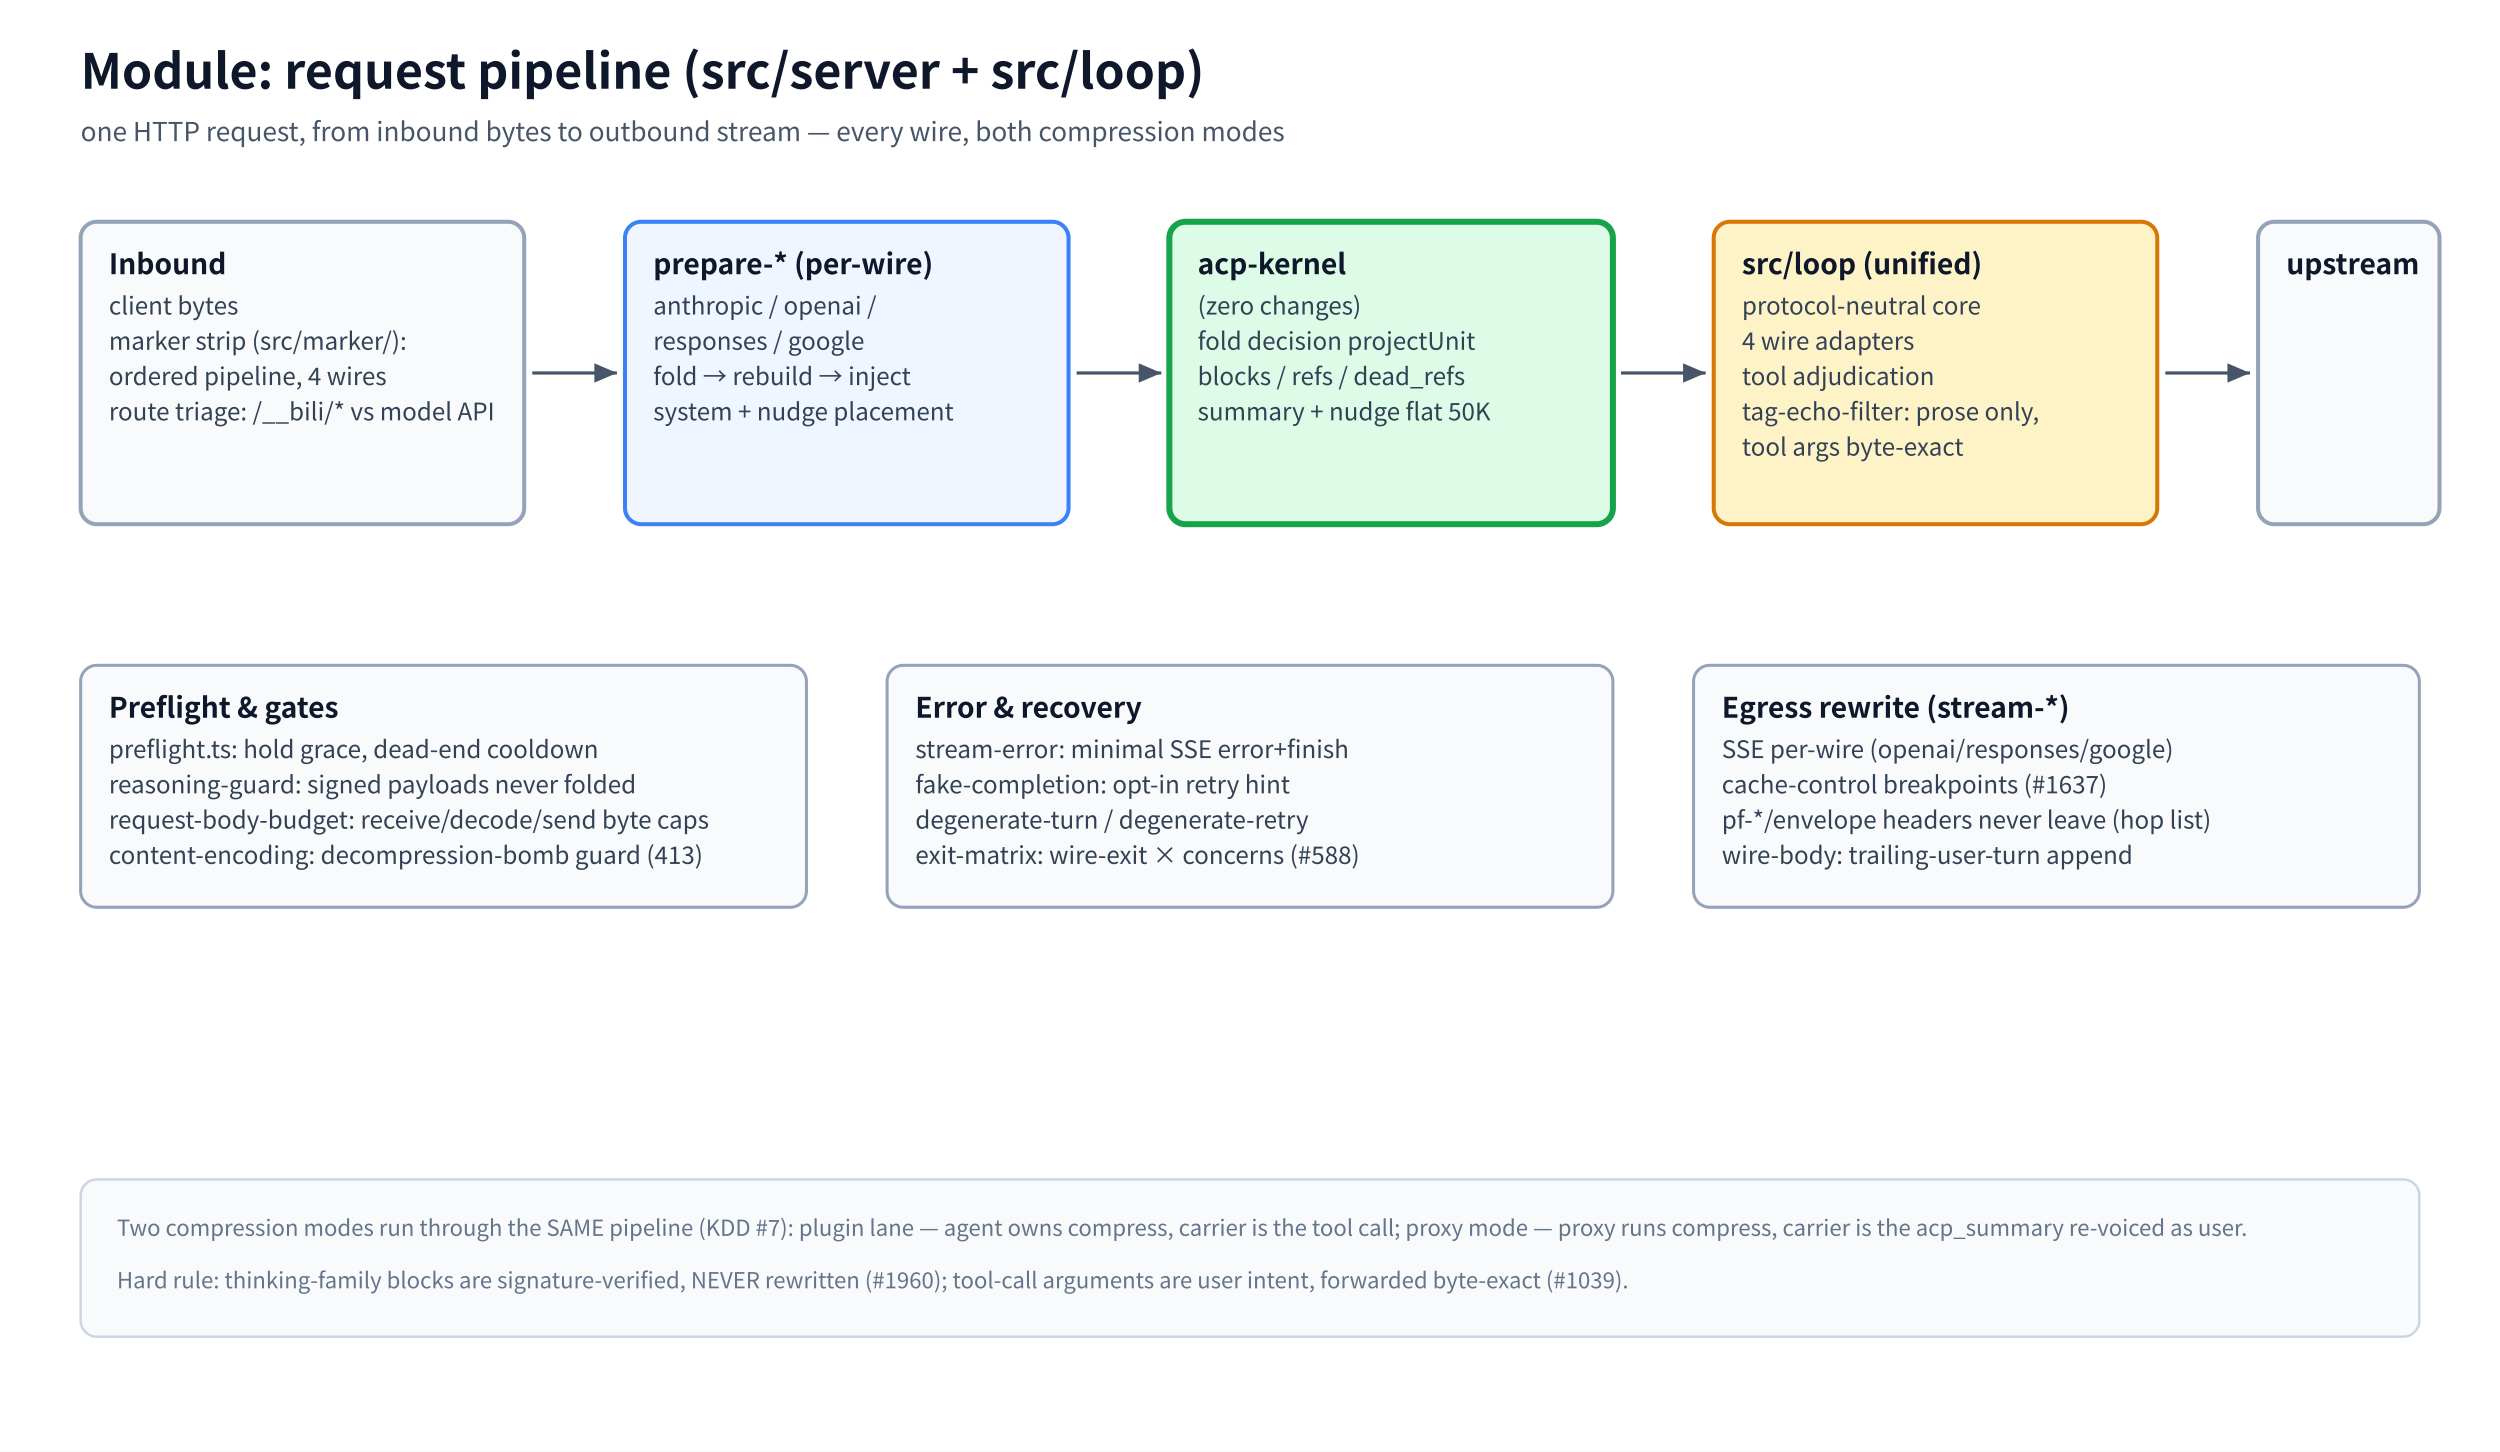
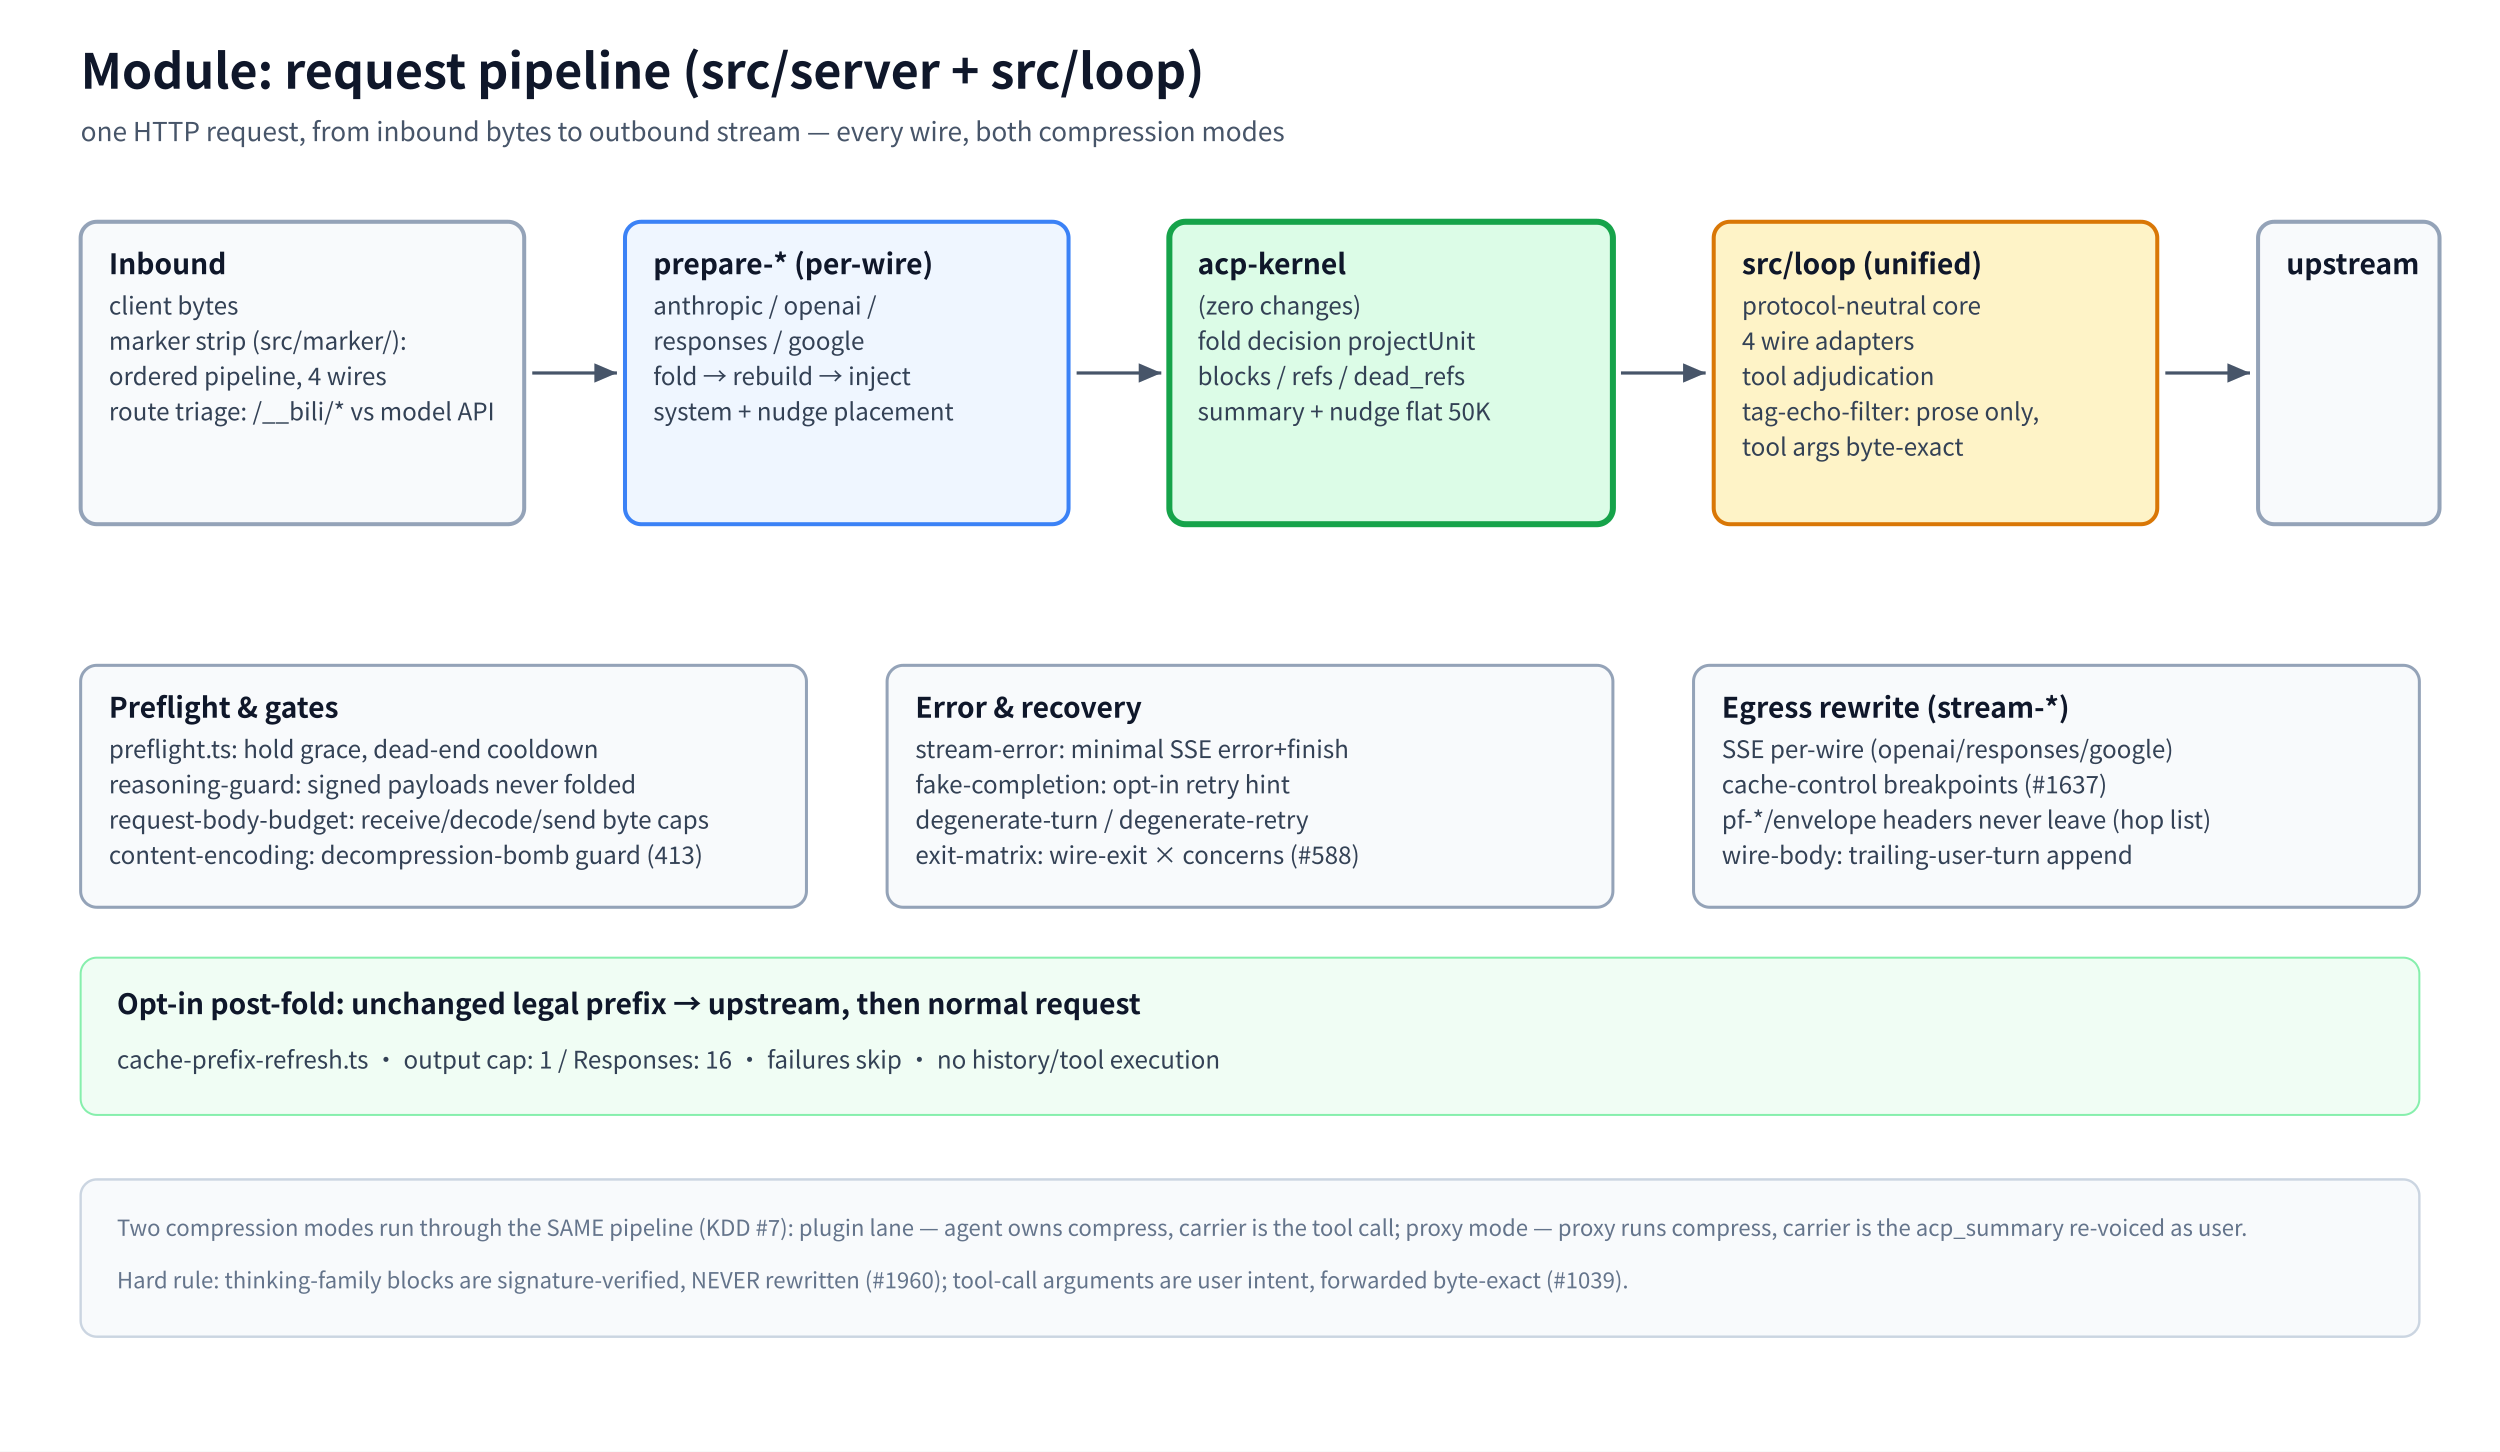
<svg xmlns="http://www.w3.org/2000/svg" width="1240" height="720" viewBox="0 0 1240 720">
  <style>text{font-family:'Noto Sans CJK SC','Droid Sans Fallback',sans-serif;}.tt{font-size:24px;font-weight:700;fill:#0f172a;}.sub{font-size:13px;fill:#475569;}.h{font-size:14px;font-weight:700;fill:#0f172a;}.b{font-size:12px;fill:#334155;}.s{font-size:11px;fill:#64748b;}.leg{font-size:11.5px;fill:#475569;}.warn{font-size:12px;fill:#b91c1c;}.num{font-size:11px;font-weight:700;fill:#fff;}</style>
  <defs>
    <marker id="ar" markerWidth="8" markerHeight="8" refX="7" refY="3" orient="auto">
      <path d="M0,0 L7,3 L0,6 z" fill="#475569" />
    </marker>
    <marker id="argr" markerWidth="8" markerHeight="8" refX="7" refY="3" orient="auto">
      <path d="M0,0 L7,3 L0,6 z" fill="#059669" />
    </marker>
  </defs>
  <rect width="1240" height="720" fill="#ffffff" />
  <rect x="40" y="110" width="220" height="150" rx="8" fill="#f8fafc" stroke="#94a3b8" stroke-width="2" />
  <rect x="310" y="110" width="220" height="150" rx="8" fill="#eff6ff" stroke="#3b82f6" stroke-width="2" />
  <rect x="580" y="110" width="220" height="150" rx="8" fill="#dcfce7" stroke="#16a34a" stroke-width="3" />
  <rect x="850" y="110" width="220" height="150" rx="8" fill="#fef3c7" stroke="#d97706" stroke-width="2" />
  <rect x="1120" y="110" width="90" height="150" rx="8" fill="#f8fafc" stroke="#94a3b8" stroke-width="2" />
  <rect x="40" y="330" width="360" height="120" rx="8" fill="#f8fafc" stroke="#94a3b8" stroke-width="1.5" />
  <rect x="440" y="330" width="360" height="120" rx="8" fill="#f8fafc" stroke="#94a3b8" stroke-width="1.5" />
  <rect x="840" y="330" width="360" height="120" rx="8" fill="#f8fafc" stroke="#94a3b8" stroke-width="1.5" />
  <rect x="40" y="585" width="1160" height="78" rx="8" fill="#f8fafc" stroke="#cbd5e1" stroke-width="1.2" />
  <line x1="264" y1="185" x2="306" y2="185" stroke="#475569" stroke-width="1.6" marker-end="url(#ar)" />
  <line x1="534" y1="185" x2="576" y2="185" stroke="#475569" stroke-width="1.6" marker-end="url(#ar)" />
  <line x1="804" y1="185" x2="846" y2="185" stroke="#475569" stroke-width="1.6" marker-end="url(#ar)" />
  <line x1="1074" y1="185" x2="1116" y2="185" stroke="#475569" stroke-width="1.6" marker-end="url(#ar)" />
  <text x="40" y="44" class="tt">Module: request pipeline (src/server + src/loop)</text>
  <text x="40" y="70" class="sub">one HTTP request, from inbound bytes to outbound stream — every wire, both compression modes</text>
  <text x="54" y="136" class="h">Inbound</text>
  <text x="54" y="156" class="b">client bytes</text>
  <text x="54" y="173.5" class="b">marker strip (src/marker/):</text>
  <text x="54" y="191" class="b">ordered pipeline, 4 wires</text>
  <text x="54" y="208.5" class="b">route triage: /__bili/* vs model API</text>
  <text x="324" y="136" class="h">prepare-* (per-wire)</text>
  <text x="324" y="156" class="b">anthropic / openai /</text>
  <text x="324" y="173.5" class="b">responses / google</text>
  <text x="324" y="191" class="b">fold → rebuild → inject</text>
  <text x="324" y="208.5" class="b">system + nudge placement</text>
  <text x="594" y="136" class="h">acp-kernel</text>
  <text x="594" y="156" class="b">(zero changes)</text>
  <text x="594" y="173.5" class="b">fold decision projectUnit</text>
  <text x="594" y="191" class="b">blocks / refs / dead_refs</text>
  <text x="594" y="208.5" class="b">summary + nudge flat 50K</text>
  <text x="864" y="136" class="h">src/loop (unified)</text>
  <text x="864" y="156" class="b">protocol-neutral core</text>
  <text x="864" y="173.5" class="b">4 wire adapters</text>
  <text x="864" y="191" class="b">tool adjudication</text>
  <text x="864" y="208.5" class="b">tag-echo-filter: prose only,</text>
  <text x="864" y="226" class="b">tool args byte-exact</text>
  <text x="1134" y="136" class="h">upstream</text>
  <text x="1134" y="156" class="b" />
  <text x="54" y="356" class="h">Preflight &amp; gates</text>
  <text x="54" y="376" class="b">preflight.ts: hold grace, dead-end cooldown</text>
  <text x="54" y="393.5" class="b">reasoning-guard: signed payloads never folded</text>
  <text x="54" y="411" class="b">request-body-budget: receive/decode/send byte caps</text>
  <text x="54" y="428.5" class="b">content-encoding: decompression-bomb guard (413)</text>
  <text x="454" y="356" class="h">Error &amp; recovery</text>
  <text x="454" y="376" class="b">stream-error: minimal SSE error+finish</text>
  <text x="454" y="393.5" class="b">fake-completion: opt-in retry hint</text>
  <text x="454" y="411" class="b">degenerate-turn / degenerate-retry</text>
  <text x="454" y="428.5" class="b">exit-matrix: wire-exit × concerns (#588)</text>
  <text x="854" y="356" class="h">Egress rewrite (stream-*)</text>
  <text x="854" y="376" class="b">SSE per-wire (openai/responses/google)</text>
  <text x="854" y="393.5" class="b">cache-control breakpoints (#1637)</text>
  <text x="854" y="411" class="b">pf-*/envelope headers never leave (hop list)</text>
  <text x="854" y="428.5" class="b">wire-body: trailing-user-turn append</text>
  <text x="58" y="613" class="s">Two compression modes run through the SAME pipeline (KDD #7): plugin lane — agent owns compress, carrier is the tool call; proxy mode — proxy runs compress, carrier is the acp_summary re-voiced as user.</text>
  <text x="58" y="639" class="s">Hard rule: thinking-family blocks are signature-verified, NEVER rewritten (#1960); tool-call arguments are user intent, forwarded byte-exact (#1039).</text>
+   <rect x="40" y="475" width="1160" height="78" rx="8" fill="#f0fdf4" stroke="#86efac" />
+   <text x="58" y="503" class="h">Opt-in post-fold: unchanged legal prefix → upstream, then normal request</text>
+   <text x="58" y="530" class="b">cache-prefix-refresh.ts · output cap: 1 / Responses: 16 · failures skip · no history/tool execution</text>
</svg>
